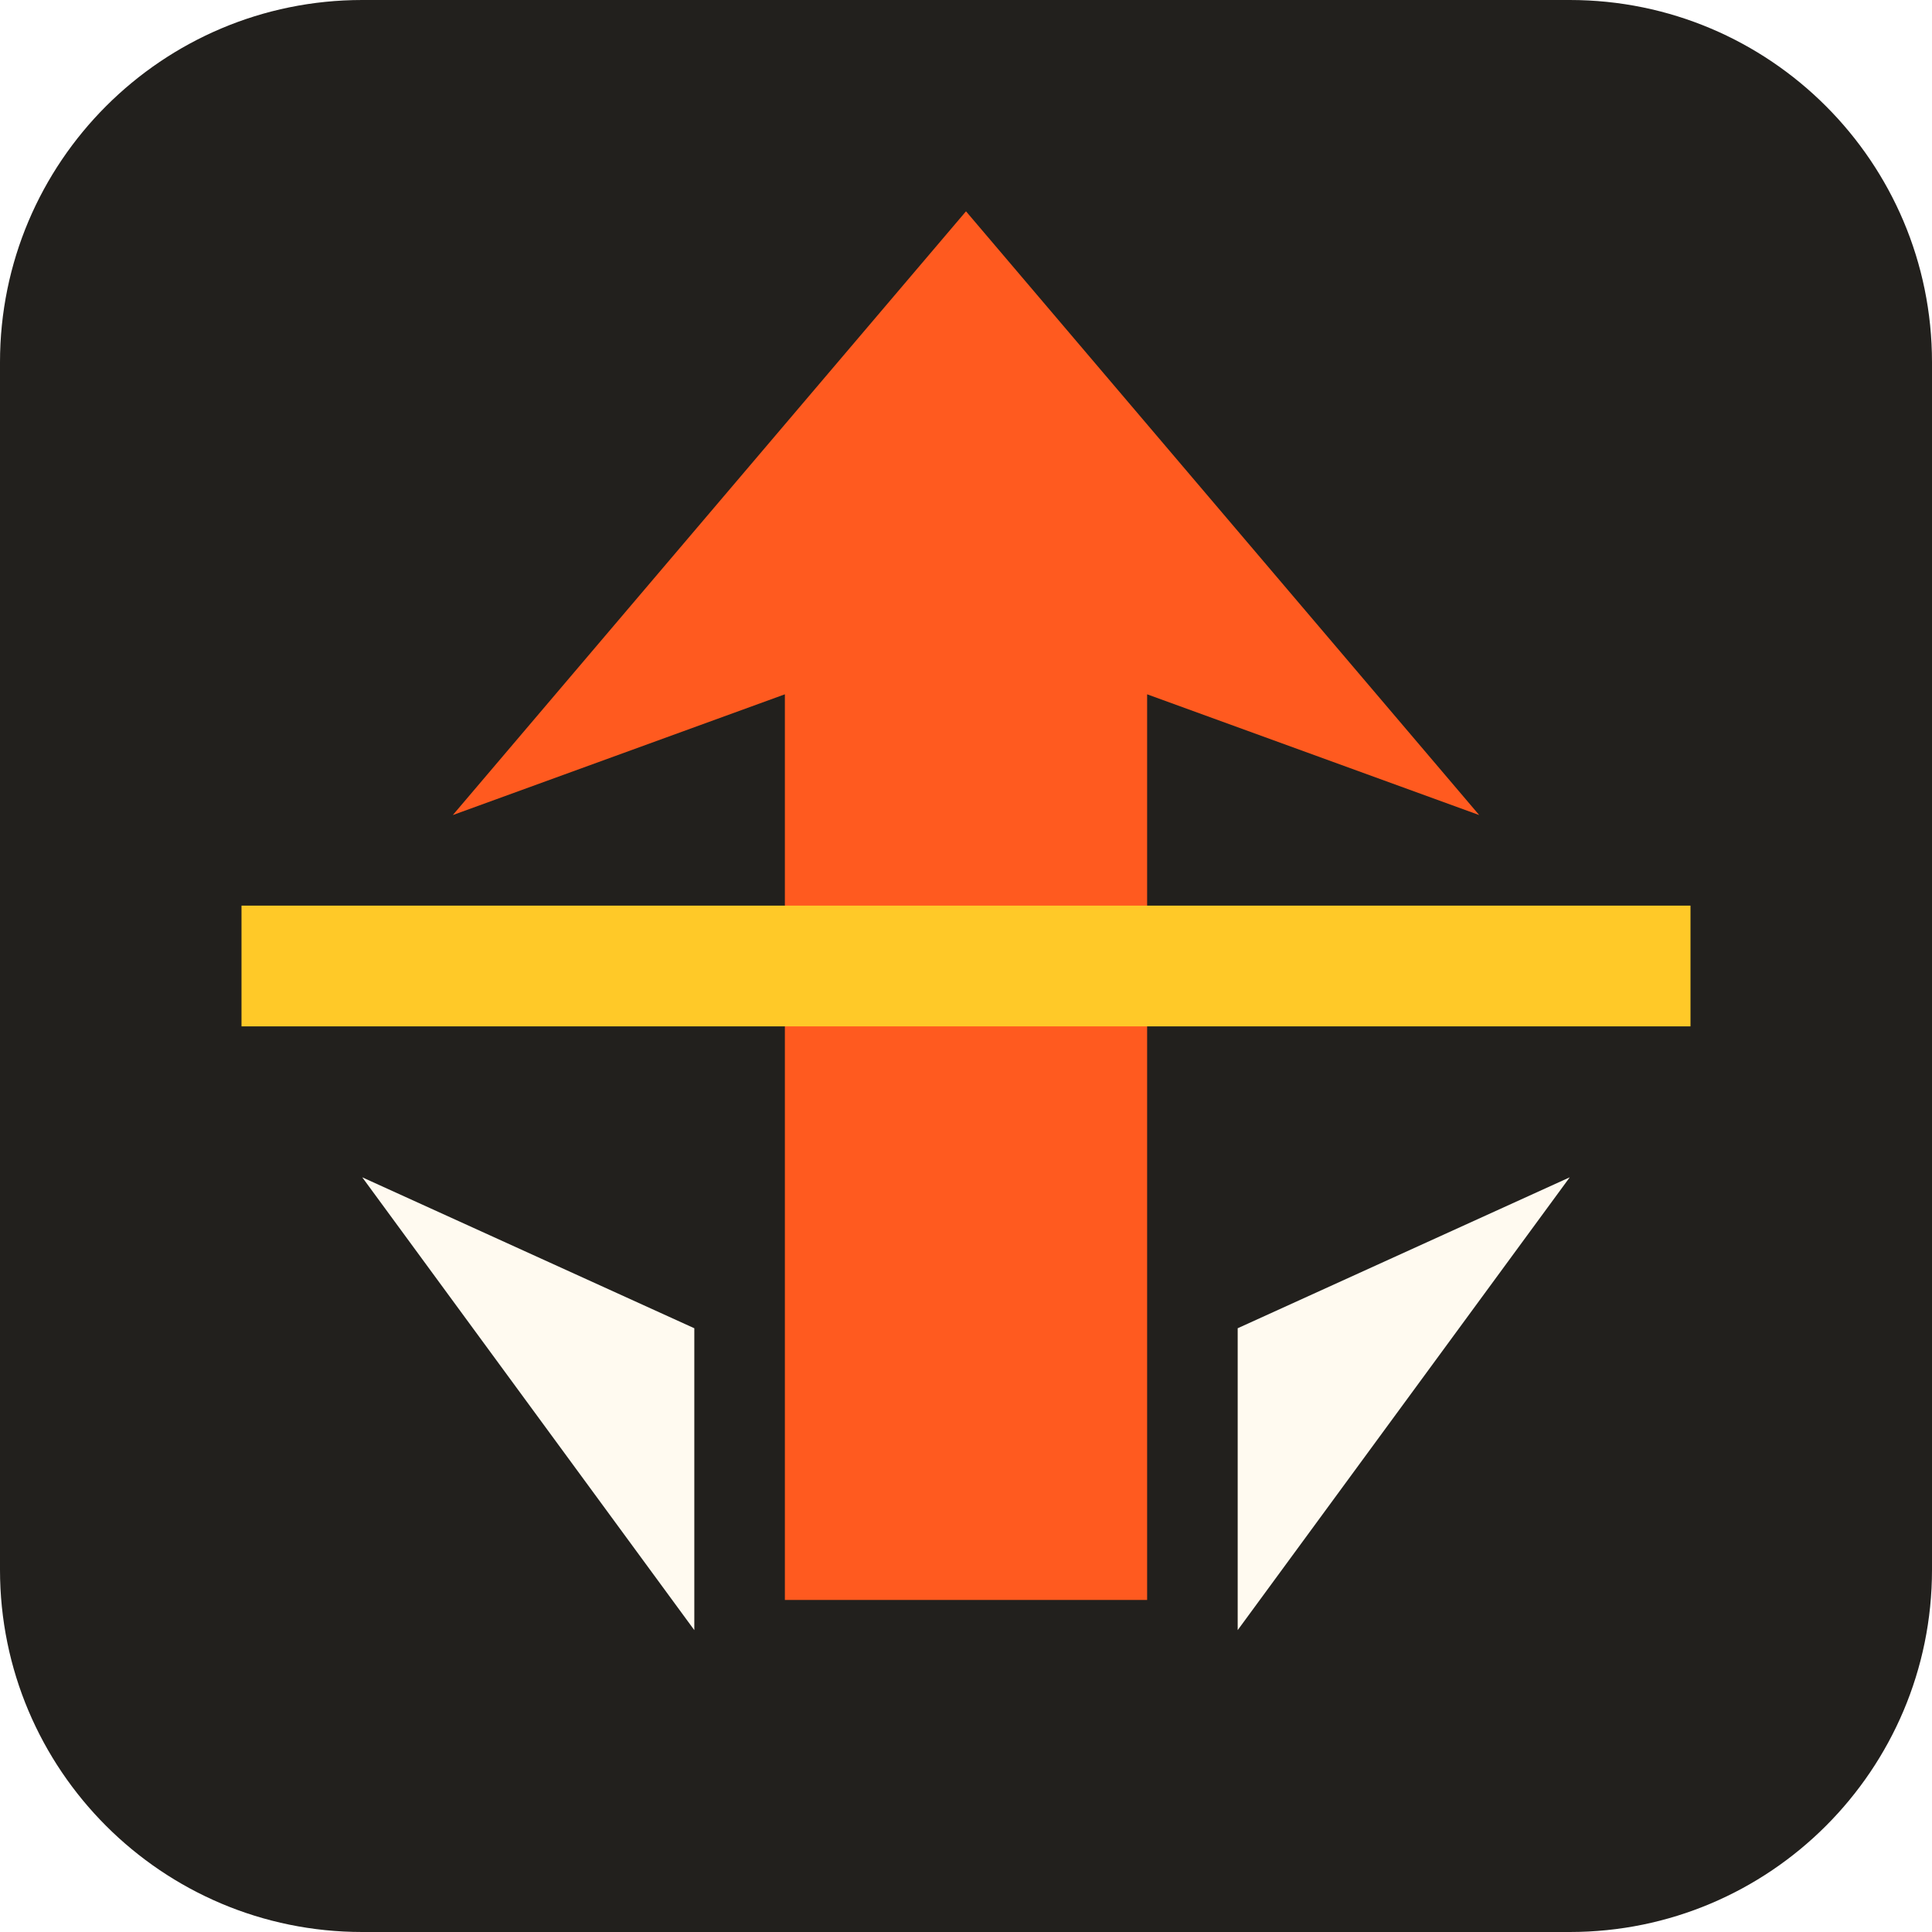
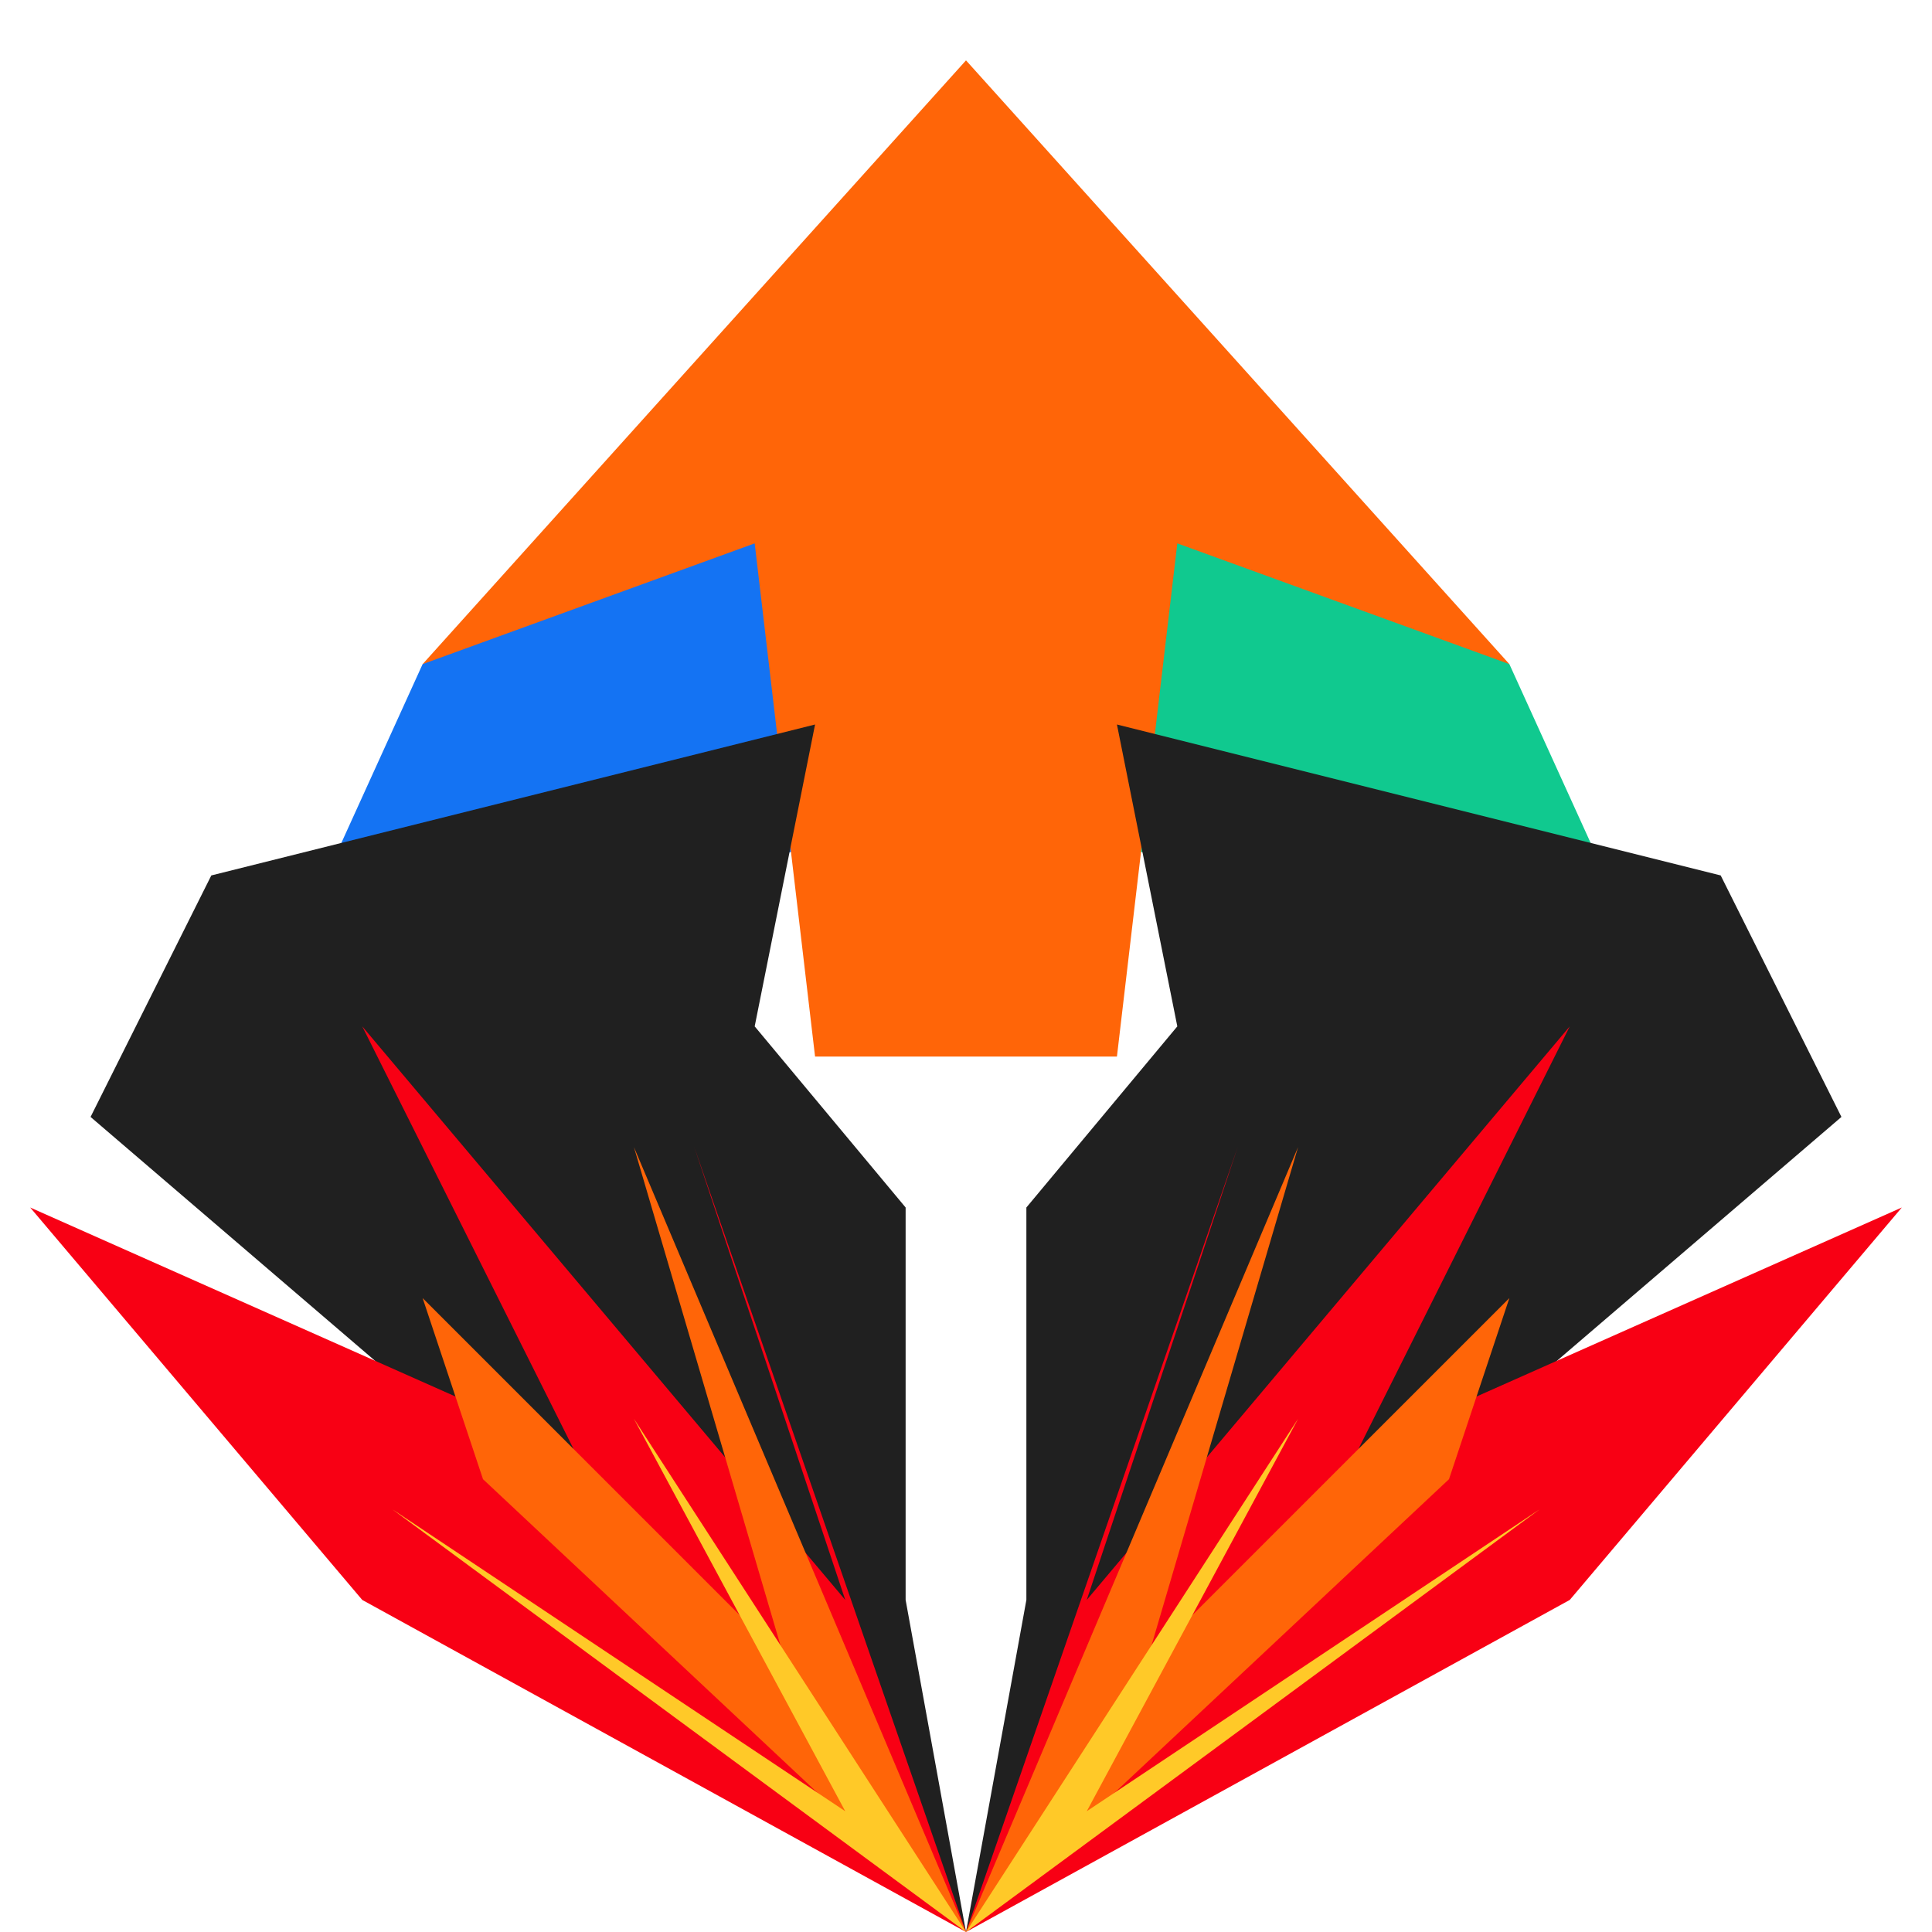
- <svg xmlns="http://www.w3.org/2000/svg" viewBox="0 0 64 64">
-   <rect width="64" height="64" rx="12" fill="#22201d" />
-   <path fill="#ff5a1f" d="m32 7 17 20-11-4v30H26V23l-11 4z" />
-   <path stroke="#ffc928" stroke-width="4" d="M8 32h48" />
-   <path fill="#fffaf0" d="m12 39 11 5v10zm40 0-11 5v10z" />
+ <svg xmlns="http://www.w3.org/2000/svg" viewBox="0 0 64 64" fill="none">
+   <path fill="#1473f3" d="m27 14-13 8-5 11 18-5z" />
+   <path fill="#10c98f" d="m37 14 13 8 5 11-18-5z" />
+   <path fill="#ff6508" d="M32 2 50 22l-11-4-2 17H27l-2-17-11 4z" />
+   <path fill="#202020" d="m7 29 20-5-2 10 5 6v13l2 11 2-11V40l5-6-2-10 20 5 4 8-14 12h-8l-7 15-7-15h-8L3 37z" />
+   <path fill="#f80014" d="m1 40 18 8-7-14 16 19-5-15 9 26-20-11zm62 0-18 8 7-14-16 19 5-15-9 26 20-11z" />
+   <path fill="#ff6508" d="m14 43 12 12-5-17 11 26-16-15zm36 0L38 55l5-17-11 26 16-15z" />
+   <path fill="#ffc928" d="m13 50 15 10-7-13 11 17zm38 0L36 60l7-13-11 17z" />
</svg>
